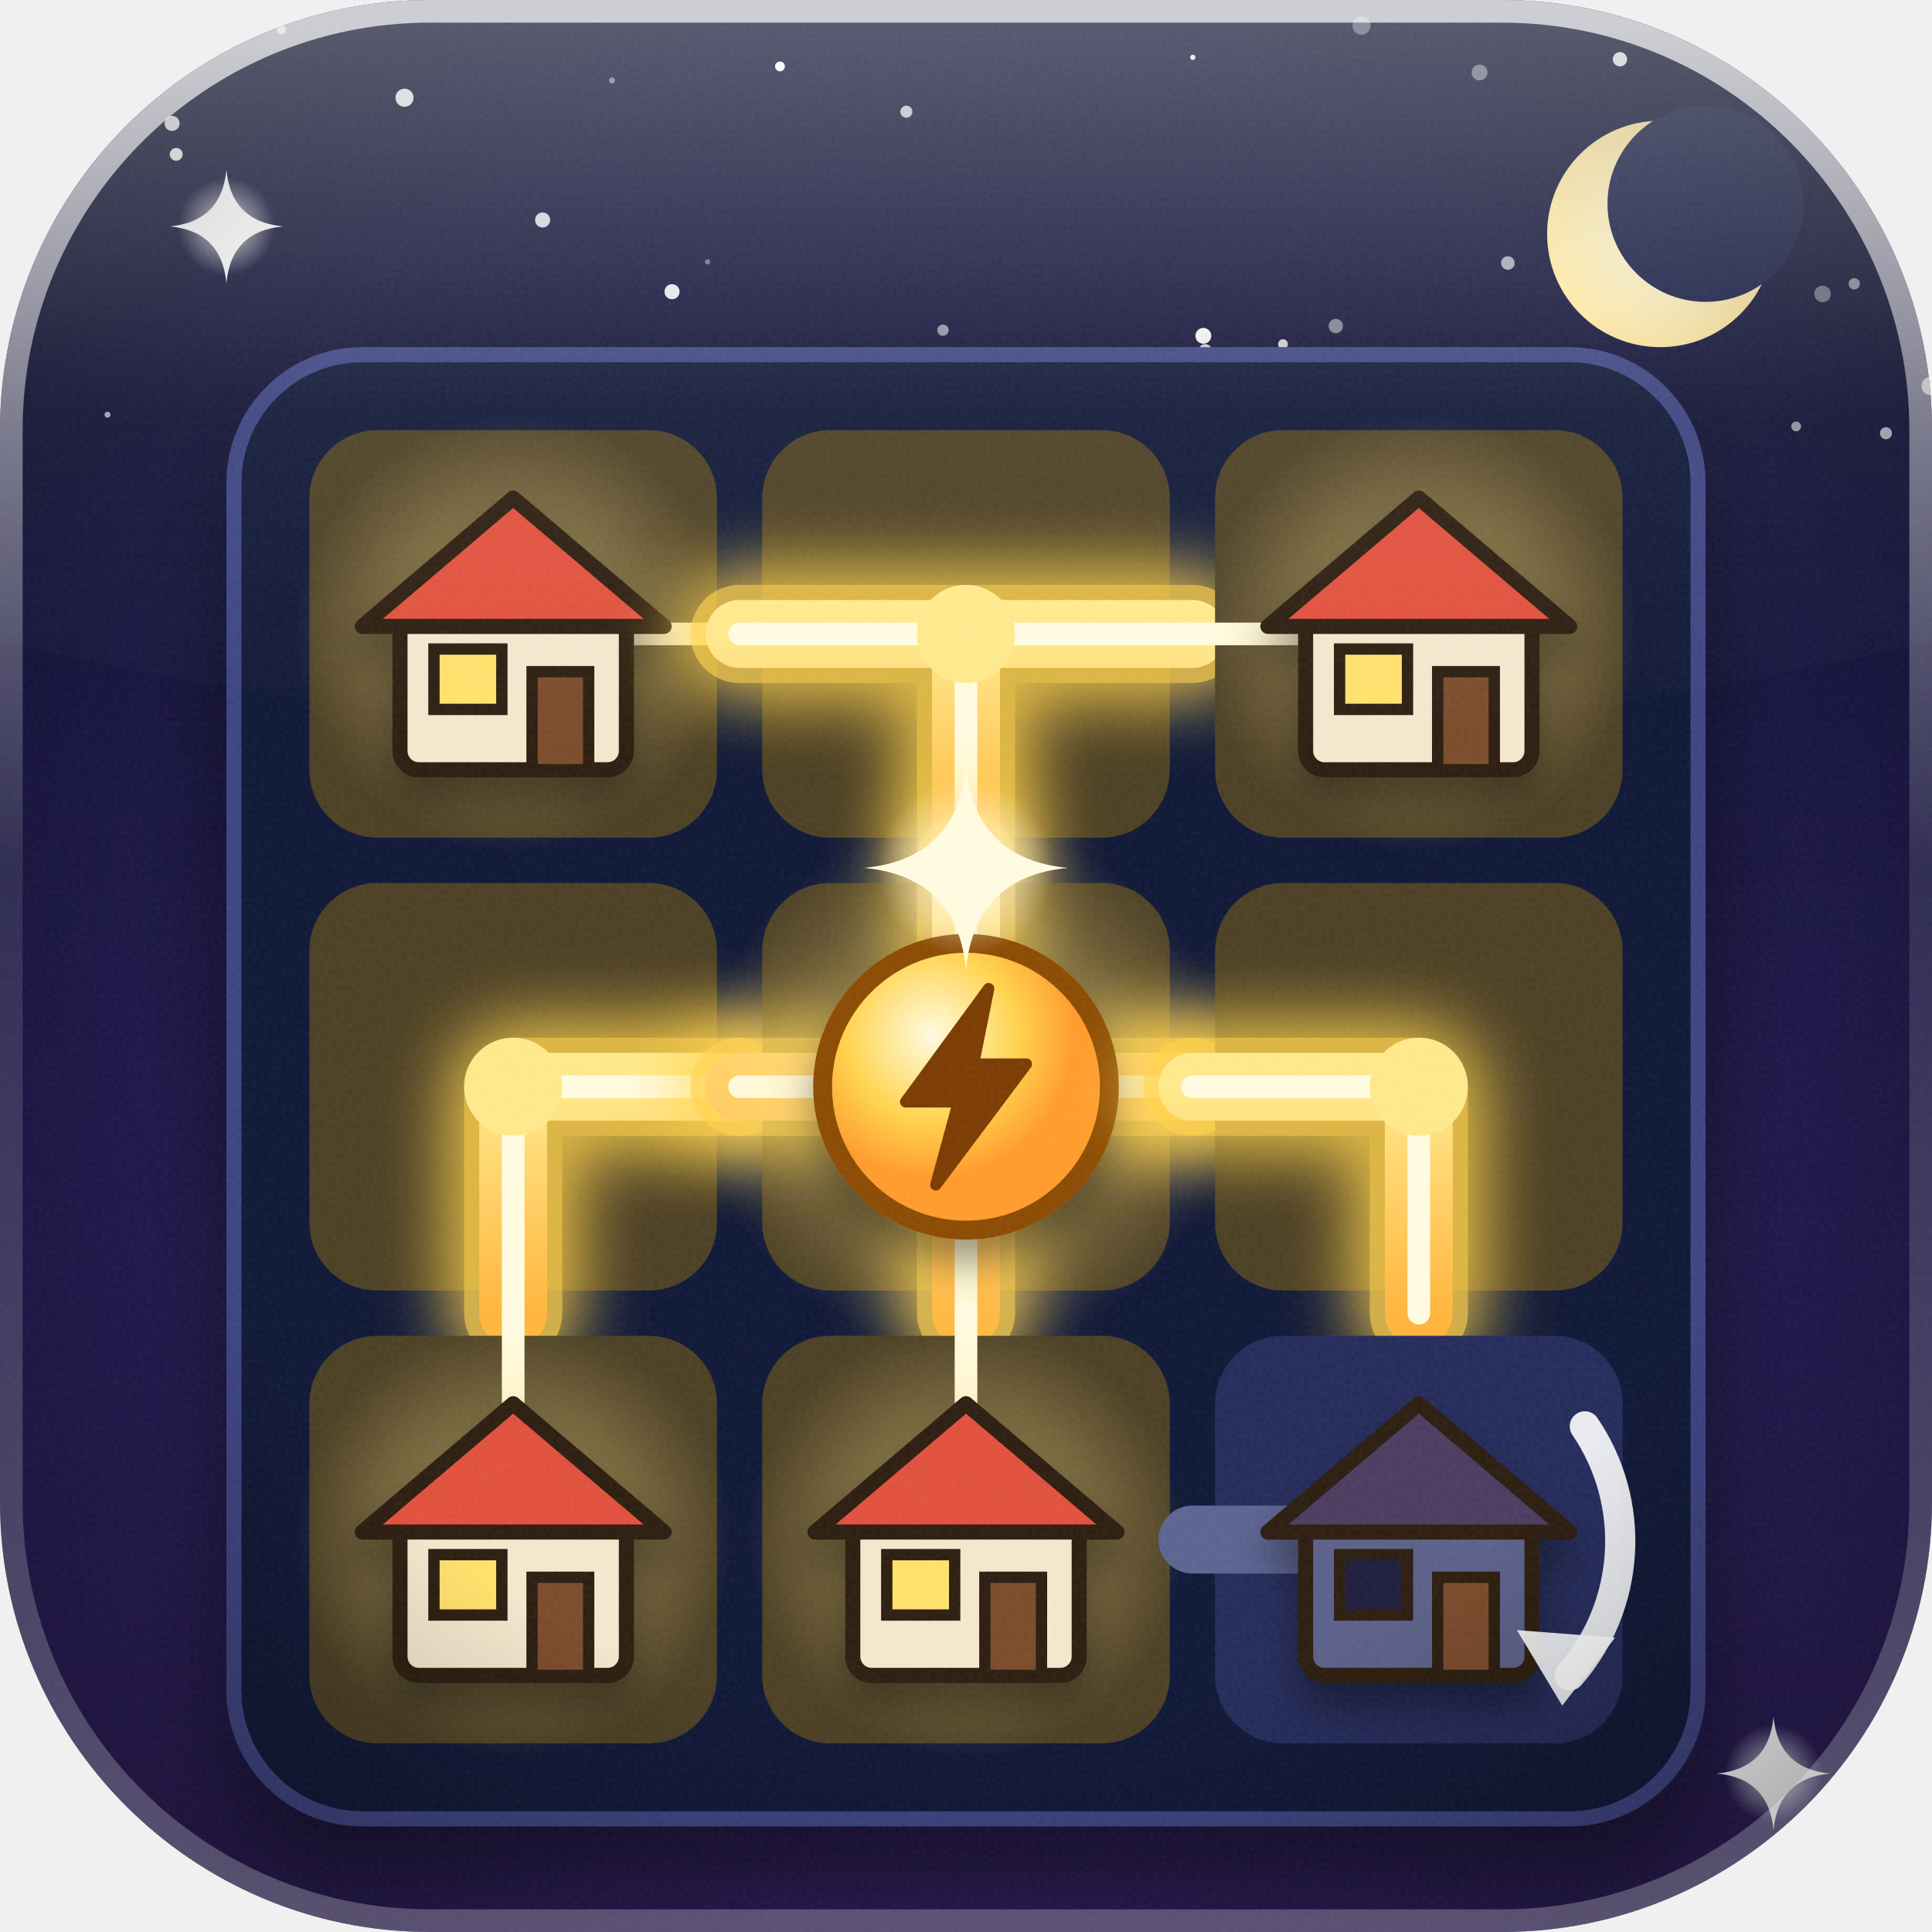
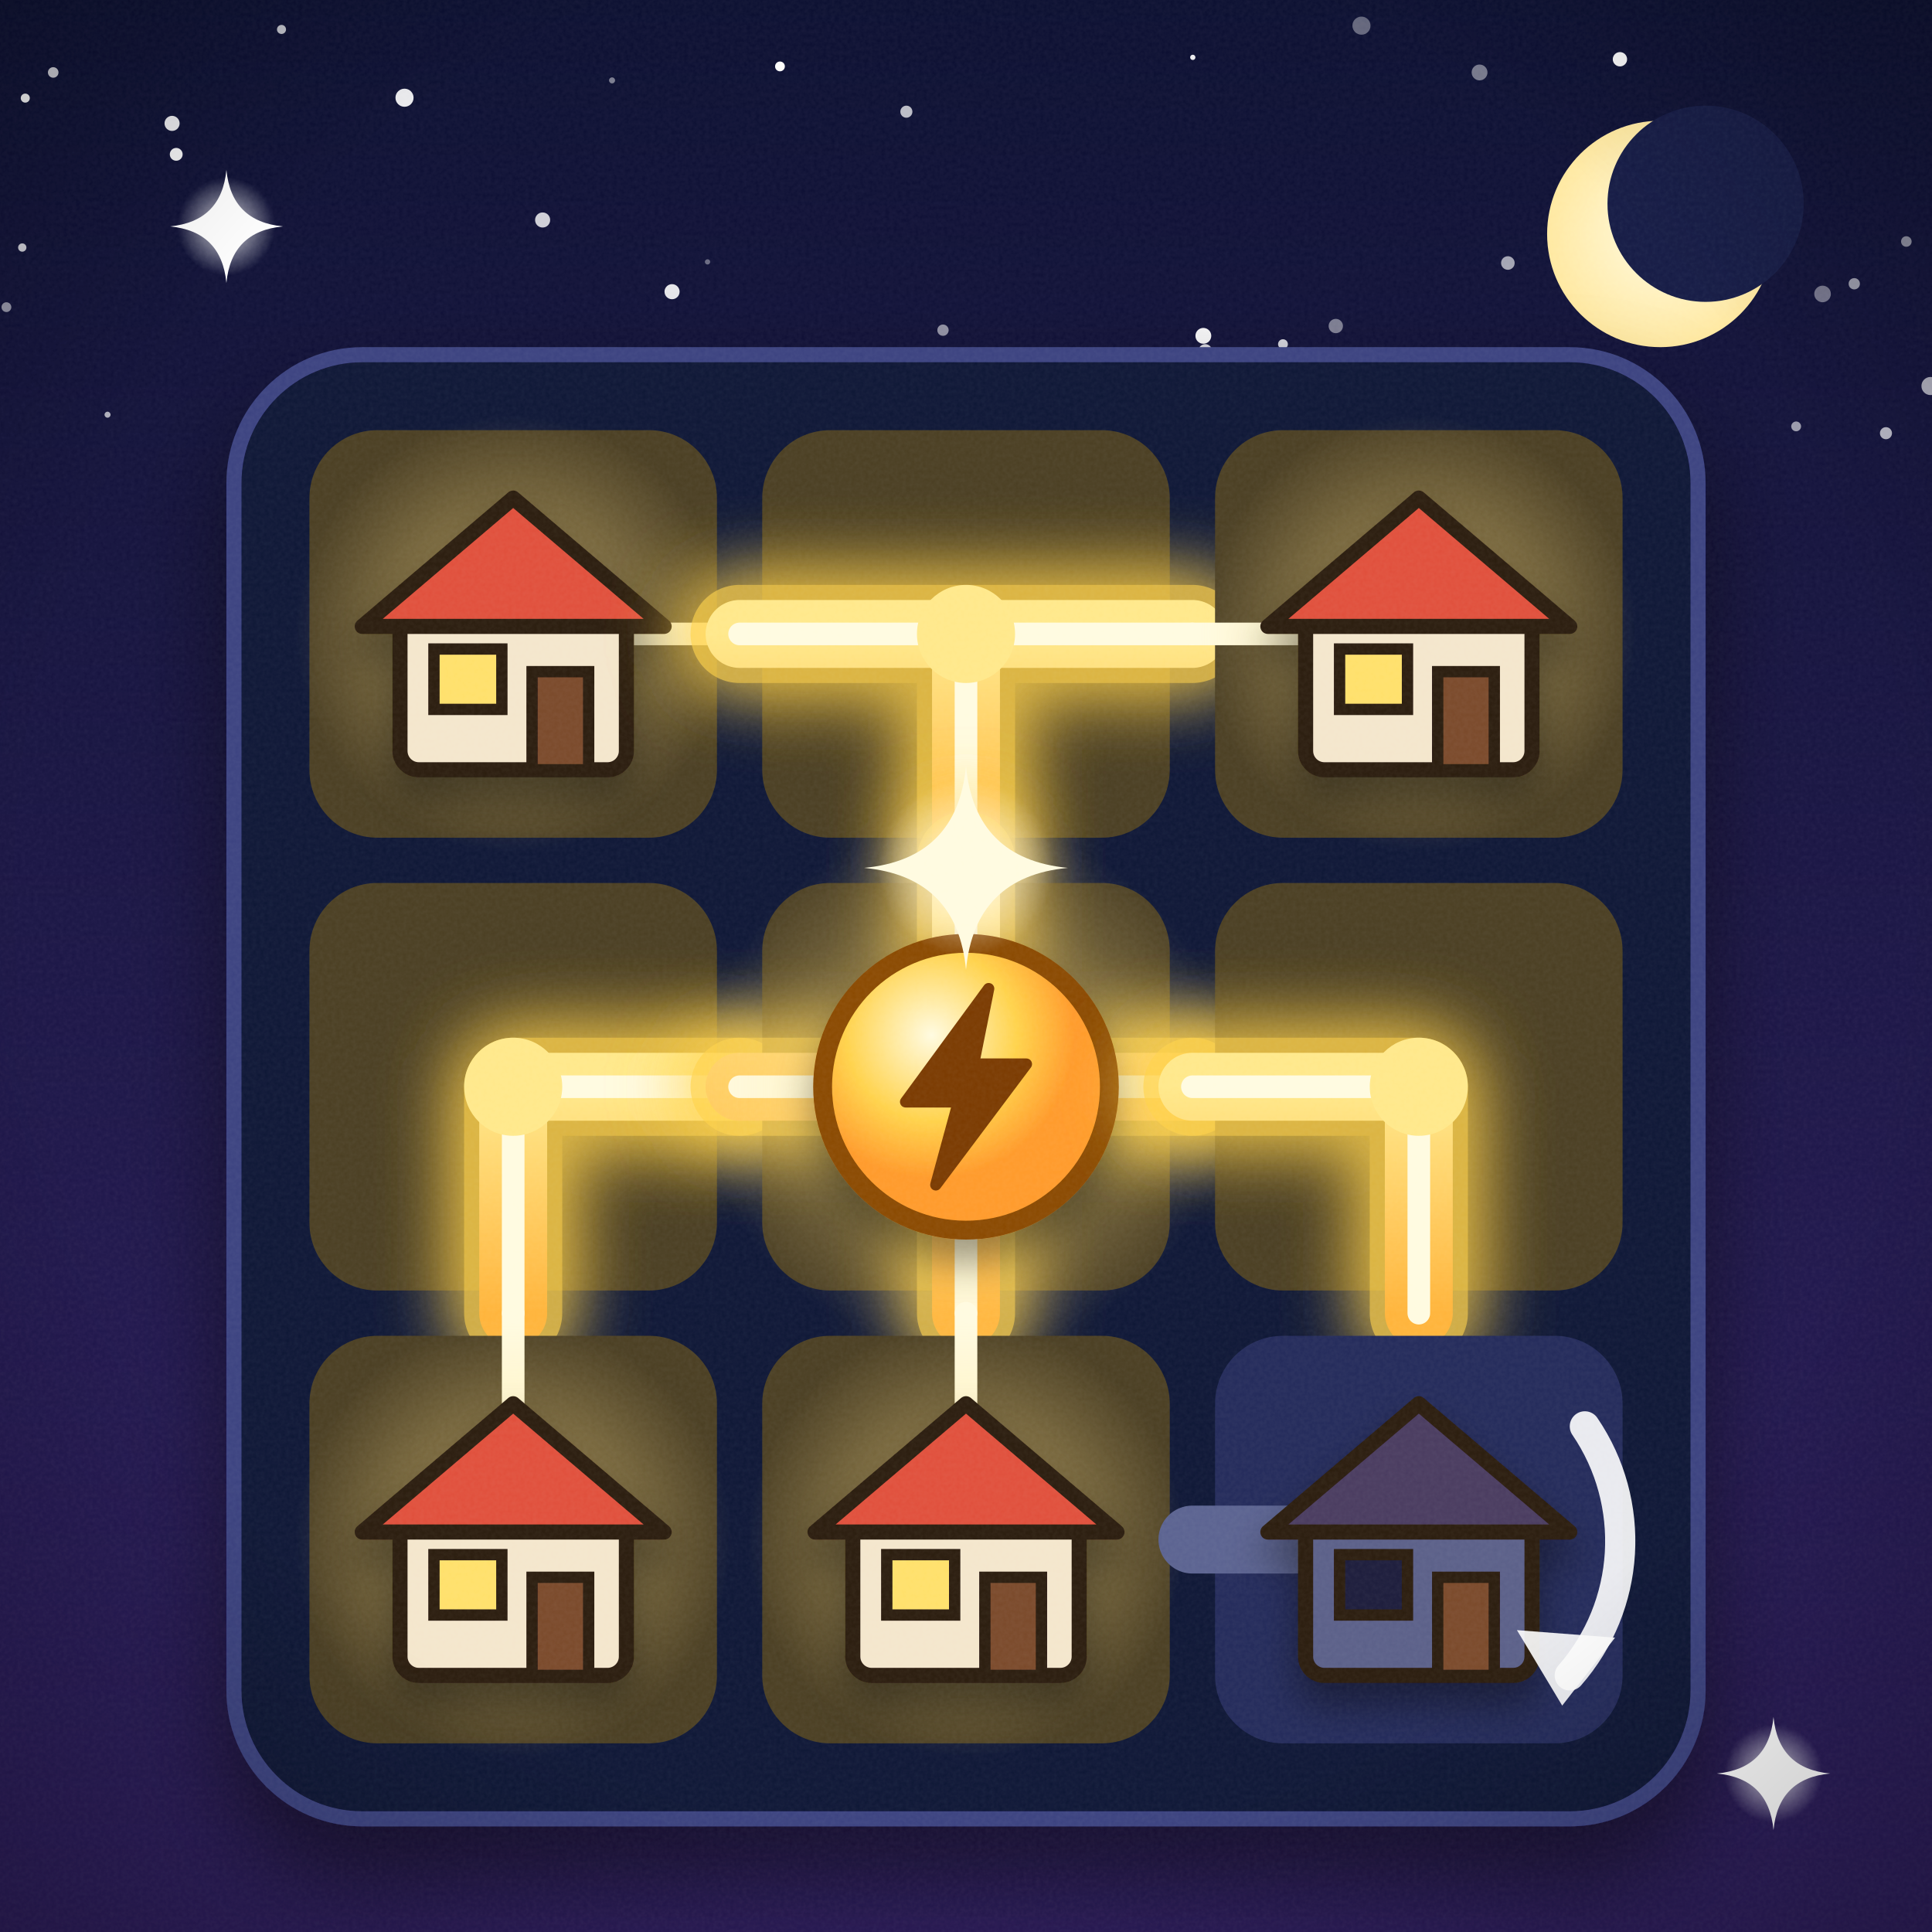
<svg xmlns="http://www.w3.org/2000/svg" viewBox="0 0 512 512">
  <defs>
    <clipPath id="sq">
-       <rect width="512" height="512" rx="114" />
+       <rect width="512" height="512" />
    </clipPath>
    <filter id="sh" x="-40%" y="-40%" width="180%" height="180%">
      <feDropShadow dx="0" dy="14" stdDeviation="12" flood-color="#000" flood-opacity=".5" />
    </filter>
    <filter id="sh2" x="-40%" y="-40%" width="180%" height="180%">
      <feDropShadow dx="0" dy="6" stdDeviation="5" flood-color="#000" flood-opacity=".4" />
    </filter>
    <filter id="glow" x="-100%" y="-100%" width="300%" height="300%">
      <feGaussianBlur stdDeviation="10" result="b" />
      <feMerge>
        <feMergeNode in="b" />
        <feMergeNode in="b" />
        <feMergeNode in="SourceGraphic" />
      </feMerge>
    </filter>
    <filter id="glowS" x="-100%" y="-100%" width="300%" height="300%">
      <feGaussianBlur stdDeviation="4" result="b" />
      <feMerge>
        <feMergeNode in="b" />
        <feMergeNode in="SourceGraphic" />
      </feMerge>
    </filter>
    <filter id="b2" x="-50%" y="-50%" width="200%" height="200%">
      <feGaussianBlur stdDeviation="2" />
    </filter>
    <filter id="b6" x="-50%" y="-50%" width="200%" height="200%">
      <feGaussianBlur stdDeviation="6" />
    </filter>
    <filter id="b14" x="-60%" y="-60%" width="220%" height="220%">
      <feGaussianBlur stdDeviation="14" />
    </filter>
    <filter id="b30" x="-80%" y="-80%" width="260%" height="260%">
      <feGaussianBlur stdDeviation="30" />
    </filter>
    <filter id="grain" x="0" y="0" width="100%" height="100%">
      <feTurbulence type="fractalNoise" baseFrequency=".9" numOctaves="2" seed="7" />
      <feColorMatrix values="0 0 0 0 1  0 0 0 0 1  0 0 0 0 1  0 0 0 .055 0" />
    </filter>
    <linearGradient id="gloss" x1="0" y1="0" x2="0" y2="1">
      <stop offset="0" stop-color="#fff" stop-opacity=".32" />
      <stop offset=".55" stop-color="#fff" stop-opacity=".05" />
      <stop offset="1" stop-color="#fff" stop-opacity="0" />
    </linearGradient>
-     <radialGradient id="vig" cx=".5" cy=".46" r=".74">
-       <stop offset=".58" stop-color="#000" stop-opacity="0" />
-       <stop offset="1" stop-color="#000" stop-opacity=".45" />
+     <radialGradient id="vig" cx=".5" cy=".46" r=".78">
+       <stop offset=".62" stop-color="#000" stop-opacity="0" />
+       <stop offset="1" stop-color="#000" stop-opacity=".32" />
    </radialGradient>
    <linearGradient id="rim" x1="0" y1="0" x2="0" y2="1">
      <stop offset="0" stop-color="#fff" stop-opacity=".7" />
      <stop offset=".45" stop-color="#fff" stop-opacity=".1" />
      <stop offset="1" stop-color="#fff" stop-opacity=".25" />
    </linearGradient>
    <radialGradient id="spark">
      <stop offset="0" stop-color="#fff" />
      <stop offset=".25" stop-color="#fff" stop-opacity=".85" />
      <stop offset="1" stop-color="#fff" stop-opacity="0" />
    </radialGradient>
    <linearGradient id="sky" x1="0" y1="0" x2="0" y2="1">
      <stop offset="0" stop-color="#0a0e30" />
      <stop offset="1" stop-color="#2a1a5a" />
    </linearGradient>
    <radialGradient id="moon" cx="0.5" cy="0.5" r="0.5">
      <stop offset="0" stop-color="#fffbe0" />
      <stop offset="1" stop-color="#ffe8a0" />
    </radialGradient>
    <linearGradient id="wire" x1="0" y1="0" x2="0" y2="1">
      <stop offset="0" stop-color="#ffe88a" />
      <stop offset="1" stop-color="#ffb43a" />
    </linearGradient>
    <radialGradient id="halo" cx="0.5" cy="0.5" r="0.5">
      <stop offset="0" stop-color="#ffe08a" stop-opacity="0.6" />
      <stop offset="1" stop-color="#ffe08a" stop-opacity="0" />
    </radialGradient>
    <radialGradient id="core" cx="0.38" cy="0.32" r="0.5">
      <stop offset="0" stop-color="#fffbe0" />
      <stop offset="0.6" stop-color="#ffd24a" />
      <stop offset="1" stop-color="#ff9a2a" />
    </radialGradient>
  </defs>
  <g clip-path="url(#sq)">
    <rect width="512" height="512" fill="url(#sky)" />
    <circle cx="318.9" cy="89.0" r="2.1" fill="#fff" opacity="0.96" />
    <circle cx="378.8" cy="110.7" r="0.7" fill="#fff" opacity="0.65" />
    <circle cx="483.0" cy="77.9" r="2.2" fill="#fff" opacity="0.42" />
    <circle cx="240.2" cy="29.6" r="1.6" fill="#fff" opacity="0.72" />
    <circle cx="6.7" cy="26.0" r="1.2" fill="#fff" opacity="0.95" />
    <circle cx="392.1" cy="19.2" r="2.1" fill="#fff" opacity="0.44" />
    <circle cx="316.1" cy="15.2" r="0.7" fill="#fff" opacity="0.92" />
    <circle cx="107.2" cy="25.9" r="2.4" fill="#fff" opacity="0.92" />
    <circle cx="148.1" cy="115.4" r="1.6" fill="#fff" opacity="0.79" />
    <circle cx="104.8" cy="112.9" r="1.9" fill="#fff" opacity="0.98" />
    <circle cx="457.6" cy="35.9" r="1.3" fill="#fff" opacity="0.46" />
    <circle cx="74.6" cy="7.8" r="1.2" fill="#fff" opacity="0.74" />
    <circle cx="1.7" cy="81.4" r="1.3" fill="#fff" opacity="0.55" />
    <circle cx="419.1" cy="57.7" r="1.2" fill="#fff" opacity="0.66" />
    <circle cx="360.8" cy="6.8" r="2.4" fill="#fff" opacity="0.36" />
    <circle cx="383.9" cy="101.4" r="0.7" fill="#fff" opacity="0.86" />
    <circle cx="187.5" cy="69.4" r="0.7" fill="#fff" opacity="0.38" />
    <circle cx="92.6" cy="114.6" r="1.0" fill="#fff" opacity="0.84" />
    <circle cx="476.0" cy="113.0" r="1.3" fill="#fff" opacity="0.58" />
    <circle cx="268.6" cy="93.1" r="0.9" fill="#fff" opacity="0.84" />
    <circle cx="408.2" cy="103.2" r="0.8" fill="#fff" opacity="0.96" />
    <circle cx="46.7" cy="40.9" r="1.7" fill="#fff" opacity="0.95" />
    <circle cx="174.1" cy="110.9" r="1.6" fill="#fff" opacity="0.55" />
    <circle cx="162.2" cy="21.3" r="0.8" fill="#fff" opacity="0.45" />
    <circle cx="352.9" cy="119.6" r="1.0" fill="#fff" opacity="0.38" />
    <circle cx="505.2" cy="64.0" r="1.4" fill="#fff" opacity="0.50" />
    <circle cx="304.1" cy="99.2" r="1.5" fill="#fff" opacity="0.62" />
    <circle cx="28.5" cy="109.9" r="0.8" fill="#fff" opacity="0.67" />
    <circle cx="429.3" cy="15.7" r="1.9" fill="#fff" opacity="0.97" />
    <circle cx="322.8" cy="94.6" r="0.9" fill="#fff" opacity="0.63" />
    <circle cx="76.4" cy="101.4" r="1.2" fill="#fff" opacity="0.64" />
    <circle cx="511.6" cy="102.3" r="2.4" fill="#fff" opacity="0.64" />
    <circle cx="249.9" cy="87.5" r="1.5" fill="#fff" opacity="0.54" />
    <circle cx="206.7" cy="17.6" r="1.3" fill="#fff" opacity="0.99" />
    <circle cx="491.4" cy="75.2" r="1.5" fill="#fff" opacity="0.57" />
    <circle cx="45.6" cy="32.7" r="2.0" fill="#fff" opacity="0.91" />
    <circle cx="185.0" cy="94.3" r="2.0" fill="#fff" opacity="0.80" />
    <circle cx="340.0" cy="91.2" r="1.3" fill="#fff" opacity="0.81" />
    <circle cx="143.8" cy="58.3" r="2.0" fill="#fff" opacity="0.80" />
    <circle cx="150.5" cy="113.5" r="1.8" fill="#fff" opacity="0.73" />
    <circle cx="5.9" cy="65.6" r="1.1" fill="#fff" opacity="0.79" />
    <circle cx="237.0" cy="98.0" r="1.8" fill="#fff" opacity="0.87" />
    <circle cx="178.1" cy="77.3" r="2.0" fill="#fff" opacity="0.89" />
    <circle cx="179.2" cy="101.1" r="2.2" fill="#fff" opacity="0.80" />
    <circle cx="499.8" cy="114.8" r="1.6" fill="#fff" opacity="0.69" />
    <circle cx="85.1" cy="100.4" r="2.3" fill="#fff" opacity="0.66" />
    <circle cx="354.0" cy="86.4" r="1.9" fill="#fff" opacity="0.46" />
    <circle cx="399.6" cy="69.7" r="1.8" fill="#fff" opacity="0.62" />
    <circle cx="319.4" cy="93.0" r="1.8" fill="#fff" opacity="0.82" />
    <circle cx="14.1" cy="19.2" r="1.4" fill="#fff" opacity="0.77" />
    <circle cx="440" cy="62" r="30" fill="url(#moon)" />
    <circle cx="452" cy="54" r="26" fill="#141a44" />
    <g filter="url(#sh)">
      <rect x="62" y="94" width="388" height="388" rx="34" fill="#0e1236" stroke="#3a4280" stroke-width="4" />
    </g>
    <rect x="82" y="114" width="108" height="108" rx="18" fill="#4a3e22" />
    <path d="M136.0 168.0 L196.0 168.0" stroke="#ffd24a" stroke-width="26" stroke-linecap="round" filter="url(#glow)" opacity=".8" />
    <path d="M136.0 168.0 L196.0 168.0" stroke="url(#wire)" stroke-width="18" stroke-linecap="round" />
    <path d="M136.0 168.0 L196.0 168.0" stroke="#fffbe0" stroke-width="6" stroke-linecap="round" />
    <circle cx="136.0" cy="168.0" r="58" fill="url(#halo)" />
    <g transform="translate(136.0 174.0)" filter="url(#sh2)">
      <rect x="-30" y="-12" width="60" height="42" rx="5" fill="#f4e6cc" stroke="#2a1a10" stroke-width="4" />
      <path d="M-40 -8 L0 -42 L40 -8 Z" fill="#e0503a" stroke="#2a1a10" stroke-width="4" stroke-linejoin="round" />
      <rect x="-21" y="-2" width="18" height="16" fill="#ffe06a" stroke="#2a1a10" stroke-width="3" />
      <rect x="5" y="4" width="15" height="26" fill="#7a4a2a" stroke="#2a1a10" stroke-width="3" />
    </g>
    <rect x="202" y="114" width="108" height="108" rx="18" fill="#4a3e22" />
    <path d="M256.0 168.0 L316.0 168.0 M256.0 168.0 L256.0 228.0 M256.0 168.0 L196.0 168.0" stroke="#ffd24a" stroke-width="26" stroke-linecap="round" filter="url(#glow)" opacity=".8" />
    <path d="M256.0 168.0 L316.0 168.0 M256.0 168.0 L256.0 228.0 M256.0 168.0 L196.0 168.0" stroke="url(#wire)" stroke-width="18" stroke-linecap="round" />
    <path d="M256.0 168.0 L316.0 168.0 M256.0 168.0 L256.0 228.0 M256.0 168.0 L196.0 168.0" stroke="#fffbe0" stroke-width="6" stroke-linecap="round" />
    <circle cx="256.0" cy="168.0" r="13" fill="#ffe88a" />
    <rect x="322" y="114" width="108" height="108" rx="18" fill="#4a3e22" />
    <path d="M376.0 168.0 L316.0 168.0" stroke="#ffd24a" stroke-width="26" stroke-linecap="round" filter="url(#glow)" opacity=".8" />
    <path d="M376.0 168.0 L316.0 168.0" stroke="url(#wire)" stroke-width="18" stroke-linecap="round" />
    <path d="M376.0 168.0 L316.0 168.0" stroke="#fffbe0" stroke-width="6" stroke-linecap="round" />
    <circle cx="376.0" cy="168.0" r="58" fill="url(#halo)" />
    <g transform="translate(376.0 174.0)" filter="url(#sh2)">
      <rect x="-30" y="-12" width="60" height="42" rx="5" fill="#f4e6cc" stroke="#2a1a10" stroke-width="4" />
      <path d="M-40 -8 L0 -42 L40 -8 Z" fill="#e0503a" stroke="#2a1a10" stroke-width="4" stroke-linejoin="round" />
      <rect x="-21" y="-2" width="18" height="16" fill="#ffe06a" stroke="#2a1a10" stroke-width="3" />
      <rect x="5" y="4" width="15" height="26" fill="#7a4a2a" stroke="#2a1a10" stroke-width="3" />
    </g>
    <rect x="82" y="234" width="108" height="108" rx="18" fill="#4a3e22" />
    <path d="M136.0 288.0 L196.0 288.0 M136.0 288.0 L136.0 348.0" stroke="#ffd24a" stroke-width="26" stroke-linecap="round" filter="url(#glow)" opacity=".8" />
    <path d="M136.0 288.0 L196.0 288.0 M136.0 288.0 L136.0 348.0" stroke="url(#wire)" stroke-width="18" stroke-linecap="round" />
    <path d="M136.0 288.0 L196.0 288.0 M136.0 288.0 L136.0 348.0" stroke="#fffbe0" stroke-width="6" stroke-linecap="round" />
    <circle cx="136.0" cy="288.0" r="13" fill="#ffe88a" />
    <rect x="202" y="234" width="108" height="108" rx="18" fill="#4a3e22" />
    <path d="M256.0 288.0 L256.0 228.0 M256.0 288.0 L316.0 288.0 M256.0 288.0 L256.0 348.0 M256.0 288.0 L196.0 288.0" stroke="#ffd24a" stroke-width="26" stroke-linecap="round" filter="url(#glow)" opacity=".8" />
    <path d="M256.0 288.0 L256.0 228.0 M256.0 288.0 L316.0 288.0 M256.0 288.0 L256.0 348.0 M256.0 288.0 L196.0 288.0" stroke="url(#wire)" stroke-width="18" stroke-linecap="round" />
    <path d="M256.0 288.0 L256.0 228.0 M256.0 288.0 L316.0 288.0 M256.0 288.0 L256.0 348.0 M256.0 288.0 L196.0 288.0" stroke="#fffbe0" stroke-width="6" stroke-linecap="round" />
    <circle cx="256.0" cy="288.0" r="70" fill="url(#halo)" />
    <g filter="url(#sh2)">
      <circle cx="256.0" cy="288.0" r="38" fill="url(#core)" stroke="#8a4a00" stroke-width="5" />
    </g>
    <path d="M262.0 262.0 L240.0 292.0 L254.0 292.0 L248.0 314.0 L272.0 282.0 L258.0 282.0 Z" fill="#7a3a00" stroke="#7a3a00" stroke-width="3" stroke-linejoin="round" />
    <rect x="322" y="234" width="108" height="108" rx="18" fill="#4a3e22" />
    <path d="M376.0 288.0 L376.0 348.0 M376.0 288.0 L316.0 288.0" stroke="#ffd24a" stroke-width="26" stroke-linecap="round" filter="url(#glow)" opacity=".8" />
    <path d="M376.0 288.0 L376.0 348.0 M376.0 288.0 L316.0 288.0" stroke="url(#wire)" stroke-width="18" stroke-linecap="round" />
    <path d="M376.0 288.0 L376.0 348.0 M376.0 288.0 L316.0 288.0" stroke="#fffbe0" stroke-width="6" stroke-linecap="round" />
    <circle cx="376.0" cy="288.0" r="13" fill="#ffe88a" />
    <rect x="82" y="354" width="108" height="108" rx="18" fill="#4a3e22" />
    <path d="M136.0 408.0 L136.0 348.0" stroke="#ffd24a" stroke-width="26" stroke-linecap="round" filter="url(#glow)" opacity=".8" />
    <path d="M136.0 408.0 L136.0 348.0" stroke="url(#wire)" stroke-width="18" stroke-linecap="round" />
    <path d="M136.0 408.0 L136.0 348.0" stroke="#fffbe0" stroke-width="6" stroke-linecap="round" />
    <circle cx="136.0" cy="408.0" r="58" fill="url(#halo)" />
    <g transform="translate(136.0 414.0)" filter="url(#sh2)">
      <rect x="-30" y="-12" width="60" height="42" rx="5" fill="#f4e6cc" stroke="#2a1a10" stroke-width="4" />
      <path d="M-40 -8 L0 -42 L40 -8 Z" fill="#e0503a" stroke="#2a1a10" stroke-width="4" stroke-linejoin="round" />
      <rect x="-21" y="-2" width="18" height="16" fill="#ffe06a" stroke="#2a1a10" stroke-width="3" />
      <rect x="5" y="4" width="15" height="26" fill="#7a4a2a" stroke="#2a1a10" stroke-width="3" />
    </g>
    <rect x="202" y="354" width="108" height="108" rx="18" fill="#4a3e22" />
    <path d="M256.0 408.0 L256.0 348.0" stroke="#ffd24a" stroke-width="26" stroke-linecap="round" filter="url(#glow)" opacity=".8" />
    <path d="M256.0 408.0 L256.0 348.0" stroke="url(#wire)" stroke-width="18" stroke-linecap="round" />
    <path d="M256.0 408.0 L256.0 348.0" stroke="#fffbe0" stroke-width="6" stroke-linecap="round" />
    <circle cx="256.0" cy="408.0" r="58" fill="url(#halo)" />
    <g transform="translate(256.0 414.0)" filter="url(#sh2)">
      <rect x="-30" y="-12" width="60" height="42" rx="5" fill="#f4e6cc" stroke="#2a1a10" stroke-width="4" />
      <path d="M-40 -8 L0 -42 L40 -8 Z" fill="#e0503a" stroke="#2a1a10" stroke-width="4" stroke-linejoin="round" />
      <rect x="-21" y="-2" width="18" height="16" fill="#ffe06a" stroke="#2a1a10" stroke-width="3" />
      <rect x="5" y="4" width="15" height="26" fill="#7a4a2a" stroke="#2a1a10" stroke-width="3" />
    </g>
    <rect x="322" y="354" width="108" height="108" rx="18" fill="#232a5a" />
    <path d="M376.0 408.0 L316.0 408.0" stroke="#5a6290" stroke-width="18" stroke-linecap="round" />
    <g transform="translate(376.0 414.0)" filter="url(#sh2)">
      <rect x="-30" y="-12" width="60" height="42" rx="5" fill="#5a5e88" stroke="#2a1a10" stroke-width="4" />
      <path d="M-40 -8 L0 -42 L40 -8 Z" fill="#4a3a5e" stroke="#2a1a10" stroke-width="4" stroke-linejoin="round" />
      <rect x="-21" y="-2" width="18" height="16" fill="#1a1e3a" stroke="#2a1a10" stroke-width="3" />
      <rect x="5" y="4" width="15" height="26" fill="#7a4a2a" stroke="#2a1a10" stroke-width="3" />
    </g>
    <g transform="translate(376.0 408.0)">
      <path d="M44 -30 A54 54 0 0 1 40 36" stroke="#fff" stroke-width="8" fill="none" stroke-linecap="round" opacity=".9" />
      <path d="M52 26 L38 44 L26 24 Z" fill="#fff" opacity=".9" />
    </g>
    <g transform="translate(256.0 230.0) scale(0.9)">
      <circle r="26" fill="url(#spark)" opacity=".75" />
      <path d="M0 -30 Q2.6 -2.6 30 0 Q2.6 2.6 0 30 Q-2.6 2.6 -30 0 Q-2.6 -2.6 0 -30 Z" fill="#fffbe0" />
    </g>
    <g transform="translate(60.0 60.0) scale(0.5)">
      <circle r="26" fill="url(#spark)" opacity=".75" />
      <path d="M0 -30 Q2.6 -2.6 30 0 Q2.6 2.6 0 30 Q-2.6 2.6 -30 0 Q-2.6 -2.6 0 -30 Z" fill="#fff" />
    </g>
    <g transform="translate(470.0 470.0) scale(0.5)">
      <circle r="26" fill="url(#spark)" opacity=".75" />
      <path d="M0 -30 Q2.6 -2.6 30 0 Q2.6 2.6 0 30 Q-2.6 2.6 -30 0 Q-2.6 -2.6 0 -30 Z" fill="#fff" />
    </g>
    <rect width="512" height="512" filter="url(#grain)" />
    <rect width="512" height="512" fill="url(#vig)" />
-     <path d="M0 0 H512 V170 Q256 228 0 170 Z" fill="url(#gloss)" />
  </g>
-   <rect x="3" y="3" width="506" height="506" rx="111" fill="none" stroke="url(#rim)" stroke-width="6" />
</svg>
